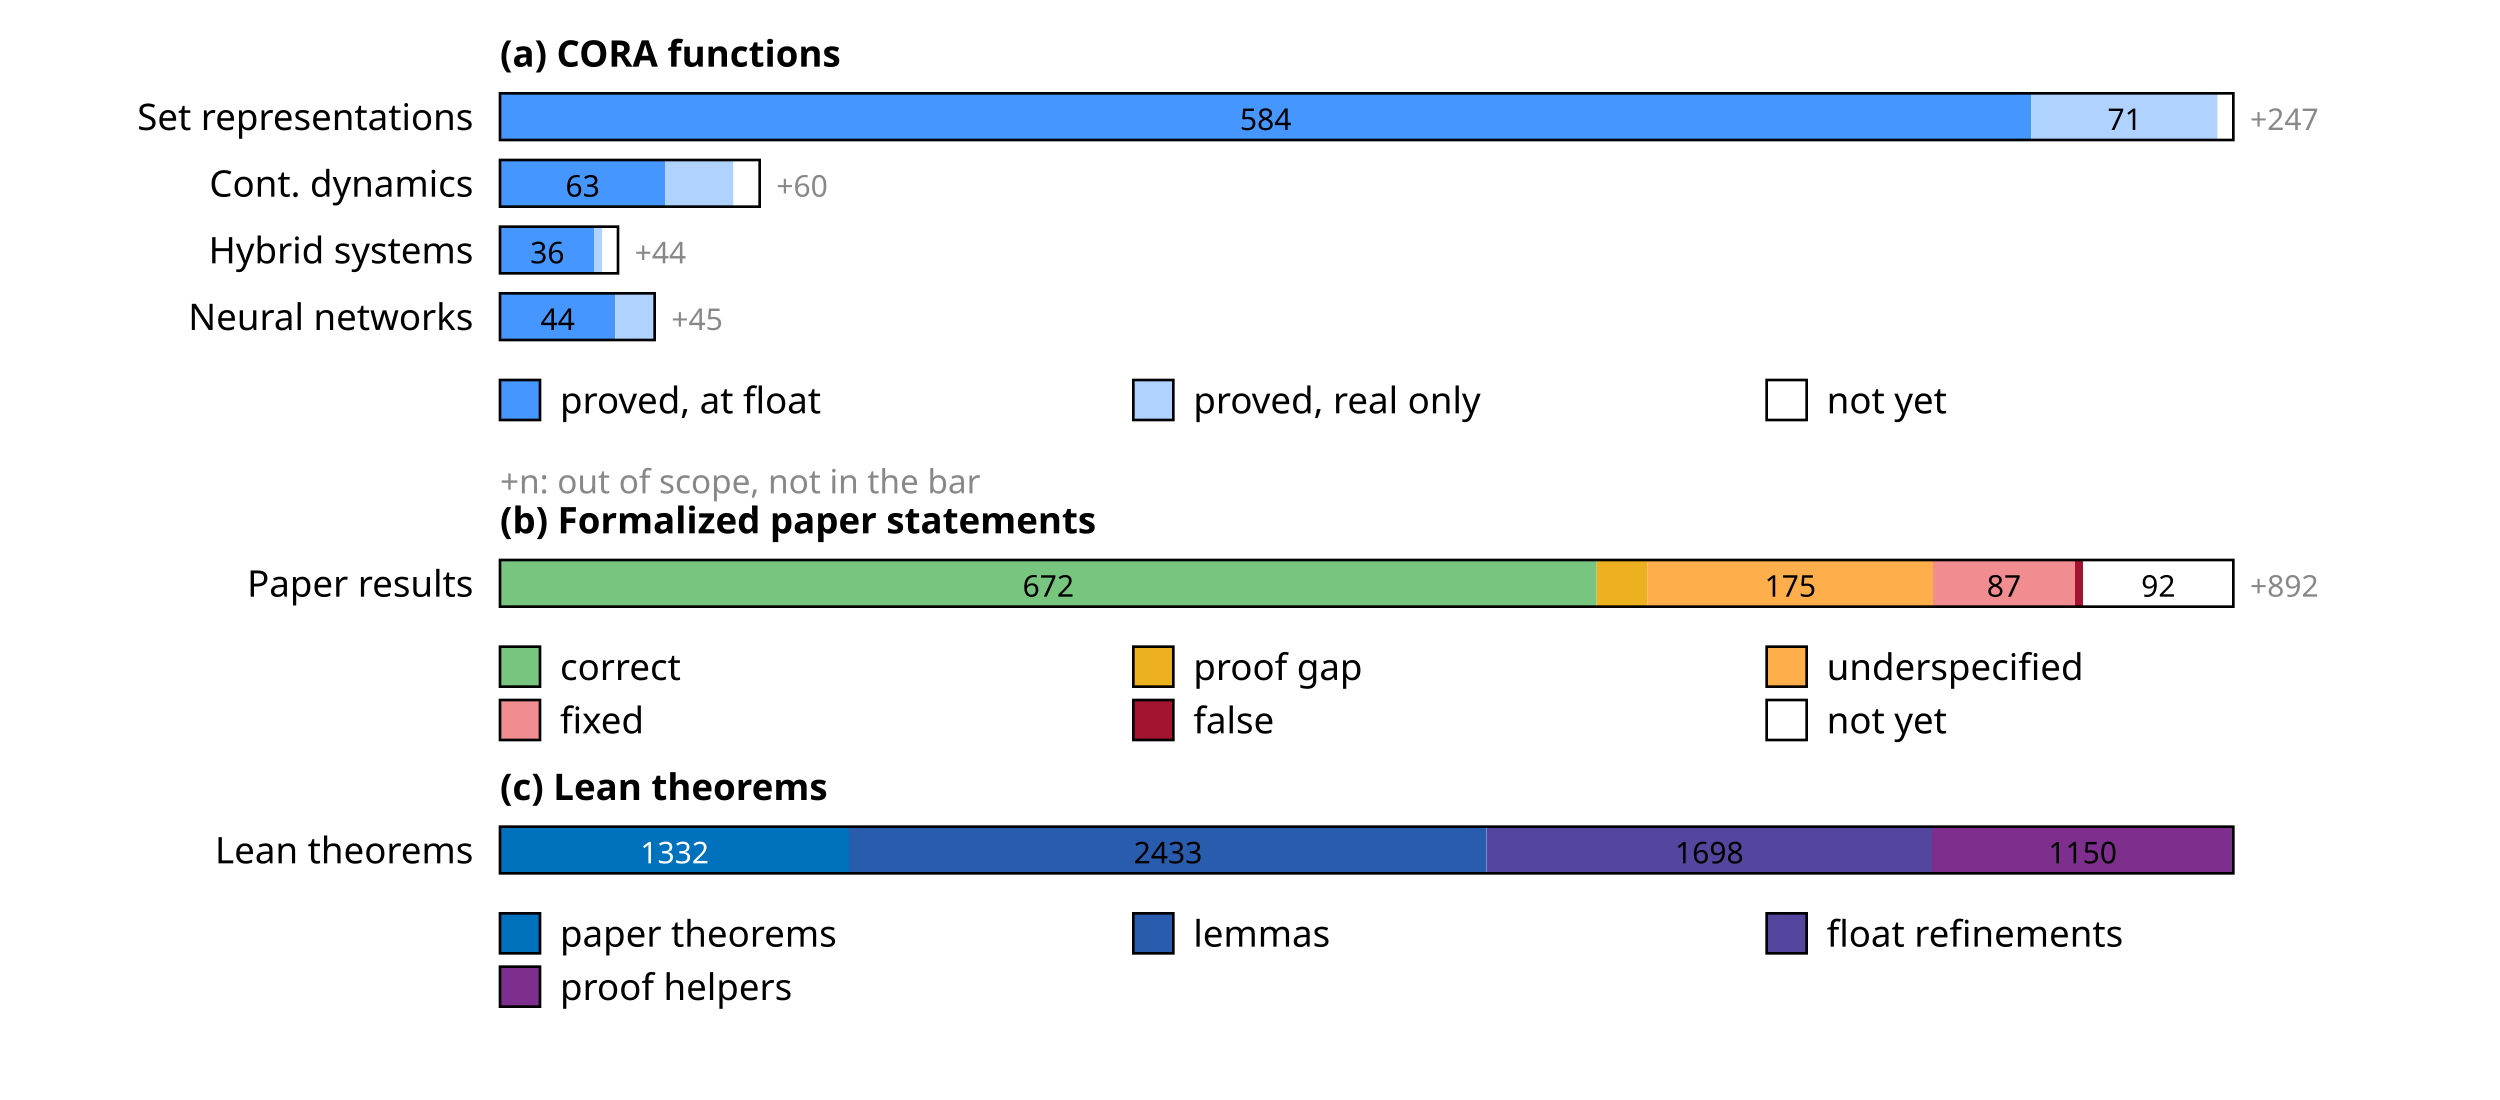
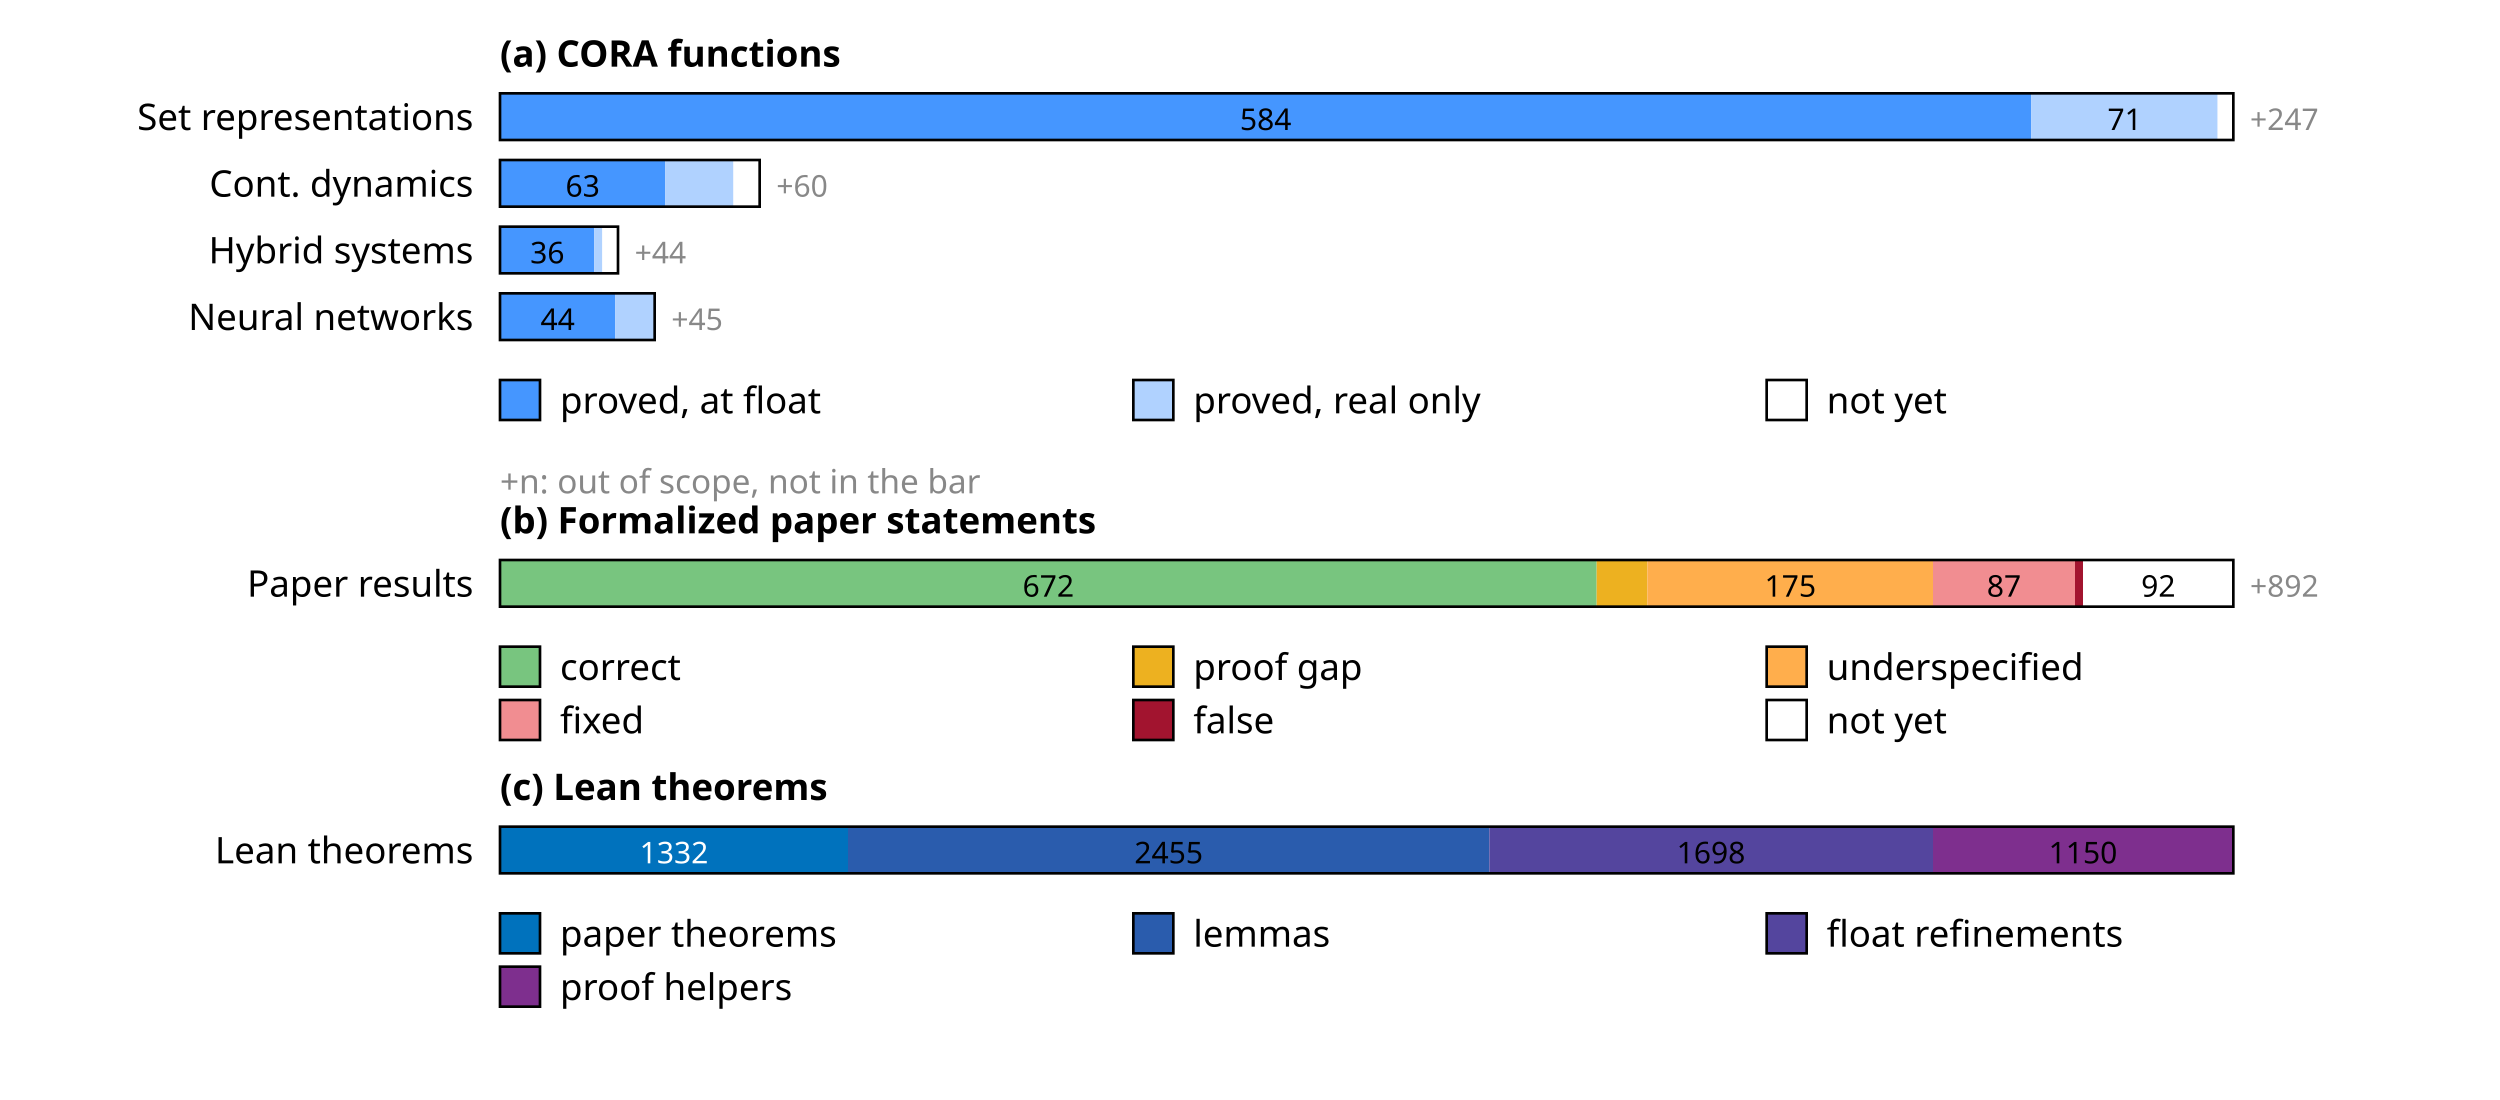
<svg xmlns="http://www.w3.org/2000/svg" width="750" height="330" font-family="sans-serif" font-size="11">
  <rect width="100%" height="100%" fill="white" />
  <text x="150" y="20" font-weight="bold">(a) CORA functions</text>
  <text x="142" y="39" text-anchor="end">Set representations</text>
  <rect x="150.0" y="28" width="459.4" height="14" fill="rgb(69,150,255)" />
  <text x="379.7" y="39" text-anchor="middle" font-size="9" fill="#000">584</text>
  <rect x="609.4" y="28" width="55.9" height="14" fill="rgb(176,210,255)" />
  <text x="637.4" y="39" text-anchor="middle" font-size="9" fill="#000">71</text>
  <rect x="665.3" y="28" width="4.7" height="14" fill="rgb(255,255,255)" />
  <rect x="150" y="28" width="520.0" height="14" fill="none" stroke="#000" stroke-width="0.8" />
  <text x="675.0" y="39" font-size="9" fill="#888">+247</text>
  <text x="142" y="59" text-anchor="end">Cont. dynamics</text>
  <rect x="150.0" y="48" width="49.6" height="14" fill="rgb(69,150,255)" />
  <text x="174.8" y="59" text-anchor="middle" font-size="9" fill="#000">63</text>
  <rect x="199.6" y="48" width="20.5" height="14" fill="rgb(176,210,255)" />
  <rect x="220.0" y="48" width="7.9" height="14" fill="rgb(255,255,255)" />
  <rect x="150" y="48" width="77.9" height="14" fill="none" stroke="#000" stroke-width="0.8" />
  <text x="232.9" y="59" font-size="9" fill="#888">+60</text>
  <text x="142" y="79" text-anchor="end">Hybrid systems</text>
  <rect x="150.0" y="68" width="28.3" height="14" fill="rgb(69,150,255)" />
  <text x="164.2" y="79" text-anchor="middle" font-size="9" fill="#000">36</text>
  <rect x="178.3" y="68" width="2.4" height="14" fill="rgb(176,210,255)" />
  <rect x="180.7" y="68" width="4.7" height="14" fill="rgb(255,255,255)" />
  <rect x="150" y="68" width="35.4" height="14" fill="none" stroke="#000" stroke-width="0.8" />
  <text x="190.4" y="79" font-size="9" fill="#888">+44</text>
  <text x="142" y="99" text-anchor="end">Neural networks</text>
  <rect x="150.0" y="88" width="34.6" height="14" fill="rgb(69,150,255)" />
  <text x="167.3" y="99" text-anchor="middle" font-size="9" fill="#000">44</text>
  <rect x="184.6" y="88" width="11.8" height="14" fill="rgb(176,210,255)" />
  <rect x="150" y="88" width="46.4" height="14" fill="none" stroke="#000" stroke-width="0.8" />
  <text x="201.4" y="99" font-size="9" fill="#888">+45</text>
  <rect x="150" y="114" width="12" height="12" fill="rgb(69,150,255)" stroke="#000" stroke-width="0.8" />
  <text x="168" y="124">proved, at float</text>
  <rect x="340" y="114" width="12" height="12" fill="rgb(176,210,255)" stroke="#000" stroke-width="0.8" />
  <text x="358" y="124">proved, real only</text>
  <rect x="530" y="114" width="12" height="12" fill="rgb(255,255,255)" stroke="#000" stroke-width="0.8" />
  <text x="548" y="124">not yet</text>
  <text x="150" y="148" font-size="10" fill="#888">+n: out of scope, not in the bar</text>
  <text x="150" y="160" font-weight="bold">(b) Formalized paper statements</text>
  <text x="142" y="179" text-anchor="end">Paper results</text>
  <rect x="150.0" y="168" width="329.0" height="14" fill="rgb(120,197,127)" />
  <text x="314.5" y="179" text-anchor="middle" font-size="9" fill="#000">672</text>
  <rect x="479.0" y="168" width="15.2" height="14" fill="rgb(237,177,32)" />
  <rect x="494.2" y="168" width="85.7" height="14" fill="rgb(255,174,76)" />
  <text x="537.1" y="179" text-anchor="middle" font-size="9" fill="#000">175</text>
  <rect x="579.9" y="168" width="42.6" height="14" fill="rgb(241,141,145)" />
  <text x="601.2" y="179" text-anchor="middle" font-size="9" fill="#000">87</text>
  <rect x="622.5" y="168" width="2.4" height="14" fill="rgb(162,20,47)" />
  <rect x="625.0" y="168" width="45.0" height="14" fill="rgb(255,255,255)" />
  <text x="647.5" y="179" text-anchor="middle" font-size="9" fill="#000">92</text>
  <rect x="150" y="168" width="520.0" height="14" fill="none" stroke="#000" stroke-width="0.8" />
  <text x="675.0" y="179" font-size="9" fill="#888">+892</text>
  <rect x="150" y="194" width="12" height="12" fill="rgb(120,197,127)" stroke="#000" stroke-width="0.8" />
  <text x="168" y="204">correct</text>
  <rect x="340" y="194" width="12" height="12" fill="rgb(237,177,32)" stroke="#000" stroke-width="0.8" />
  <text x="358" y="204">proof gap</text>
  <rect x="530" y="194" width="12" height="12" fill="rgb(255,174,76)" stroke="#000" stroke-width="0.8" />
  <text x="548" y="204">underspecified</text>
  <rect x="150" y="210" width="12" height="12" fill="rgb(241,141,145)" stroke="#000" stroke-width="0.8" />
  <text x="168" y="220">fixed</text>
  <rect x="340" y="210" width="12" height="12" fill="rgb(162,20,47)" stroke="#000" stroke-width="0.8" />
  <text x="358" y="220">false</text>
  <rect x="530" y="210" width="12" height="12" fill="rgb(255,255,255)" stroke="#000" stroke-width="0.8" />
  <text x="548" y="220">not yet</text>
  <text x="150" y="240" font-weight="bold">(c) Lean theorems</text>
  <text x="142" y="259" text-anchor="end">Lean theorems</text>
-   <rect x="150.0" y="248" width="104.7" height="14" fill="rgb(0,114,189)" />
-   <text x="202.4" y="259" text-anchor="middle" font-size="9" fill="#fff">1332</text>
-   <rect x="254.7" y="248" width="191.3" height="14" fill="rgb(42,92,173)" />
-   <text x="350.4" y="259" text-anchor="middle" font-size="9" fill="#000">2433</text>
-   <rect x="446.1" y="248" width="133.5" height="14" fill="rgb(84,69,158)" />
-   <text x="512.8" y="259" text-anchor="middle" font-size="9" fill="#000">1698</text>
-   <rect x="579.6" y="248" width="90.4" height="14" fill="rgb(126,47,142)" />
-   <text x="624.8" y="259" text-anchor="middle" font-size="9" fill="#000">1150</text>
+   <rect x="150.0" y="248" width="104.4" height="14" fill="rgb(0,114,189)" />
+   <text x="202.2" y="259" text-anchor="middle" font-size="9" fill="#fff">1332</text>
+   <rect x="254.4" y="248" width="192.4" height="14" fill="rgb(42,92,173)" />
+   <text x="350.6" y="259" text-anchor="middle" font-size="9" fill="#000">2455</text>
+   <rect x="446.8" y="248" width="133.1" height="14" fill="rgb(84,69,158)" />
+   <text x="513.3" y="259" text-anchor="middle" font-size="9" fill="#000">1698</text>
+   <rect x="579.9" y="248" width="90.1" height="14" fill="rgb(126,47,142)" />
+   <text x="624.9" y="259" text-anchor="middle" font-size="9" fill="#000">1150</text>
  <rect x="150" y="248" width="520.0" height="14" fill="none" stroke="#000" stroke-width="0.8" />
  <rect x="150" y="274" width="12" height="12" fill="rgb(0,114,189)" stroke="#000" stroke-width="0.8" />
  <text x="168" y="284">paper theorems</text>
  <rect x="340" y="274" width="12" height="12" fill="rgb(42,92,173)" stroke="#000" stroke-width="0.8" />
  <text x="358" y="284">lemmas</text>
  <rect x="530" y="274" width="12" height="12" fill="rgb(84,69,158)" stroke="#000" stroke-width="0.8" />
  <text x="548" y="284">float refinements</text>
  <rect x="150" y="290" width="12" height="12" fill="rgb(126,47,142)" stroke="#000" stroke-width="0.8" />
  <text x="168" y="300">proof helpers</text>
</svg>
